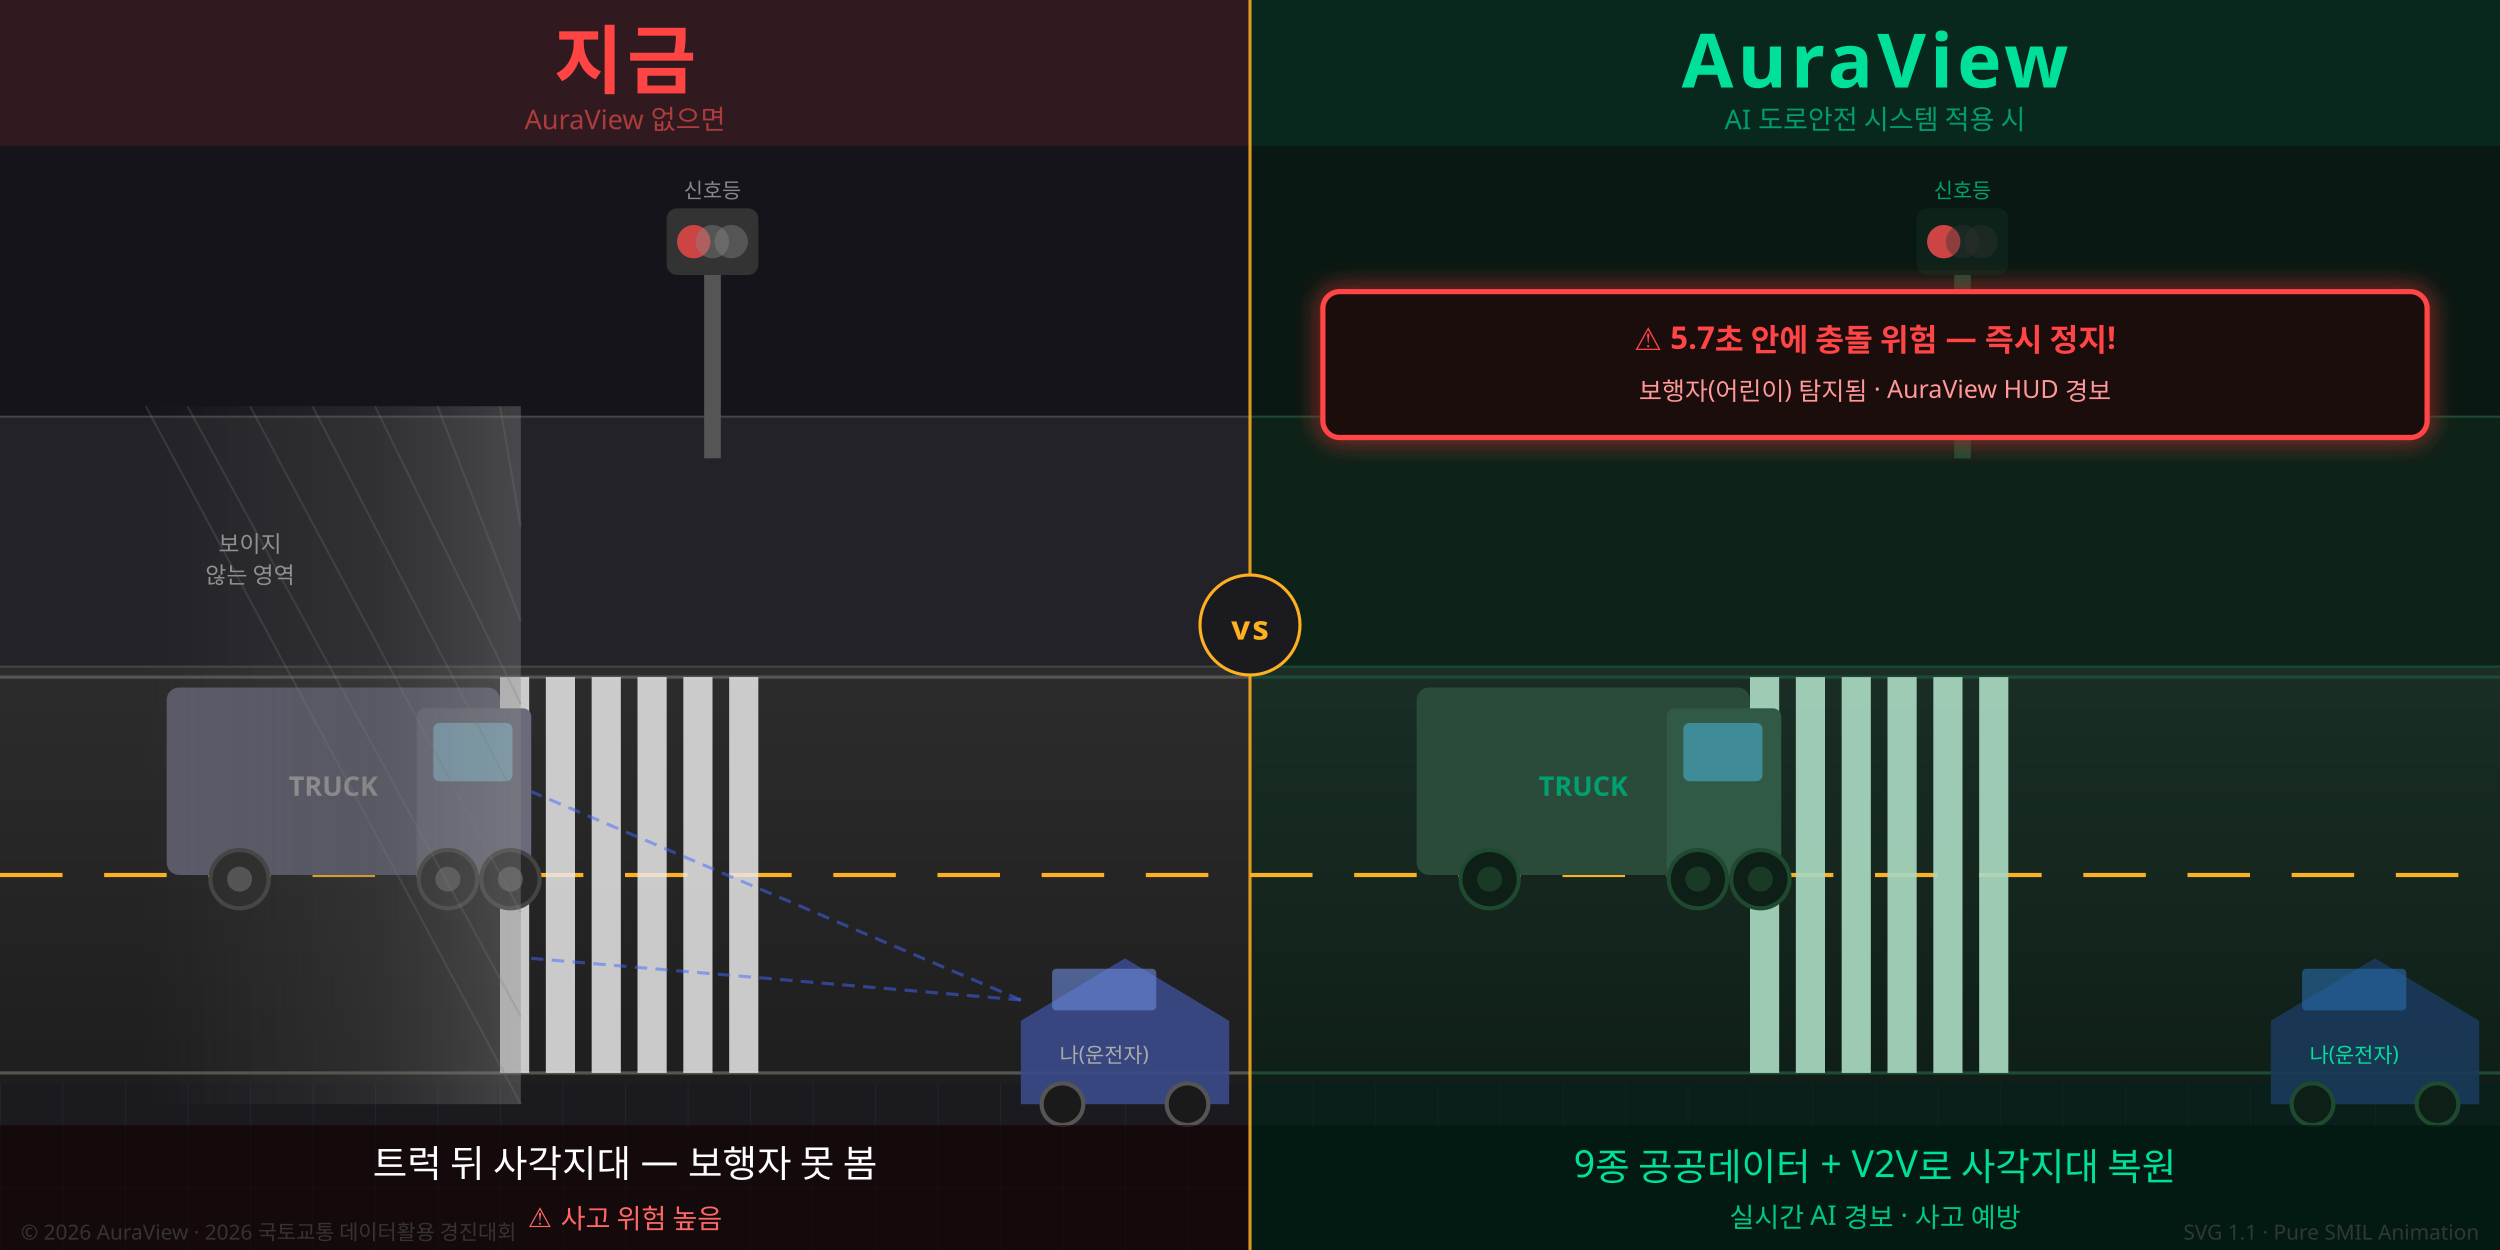
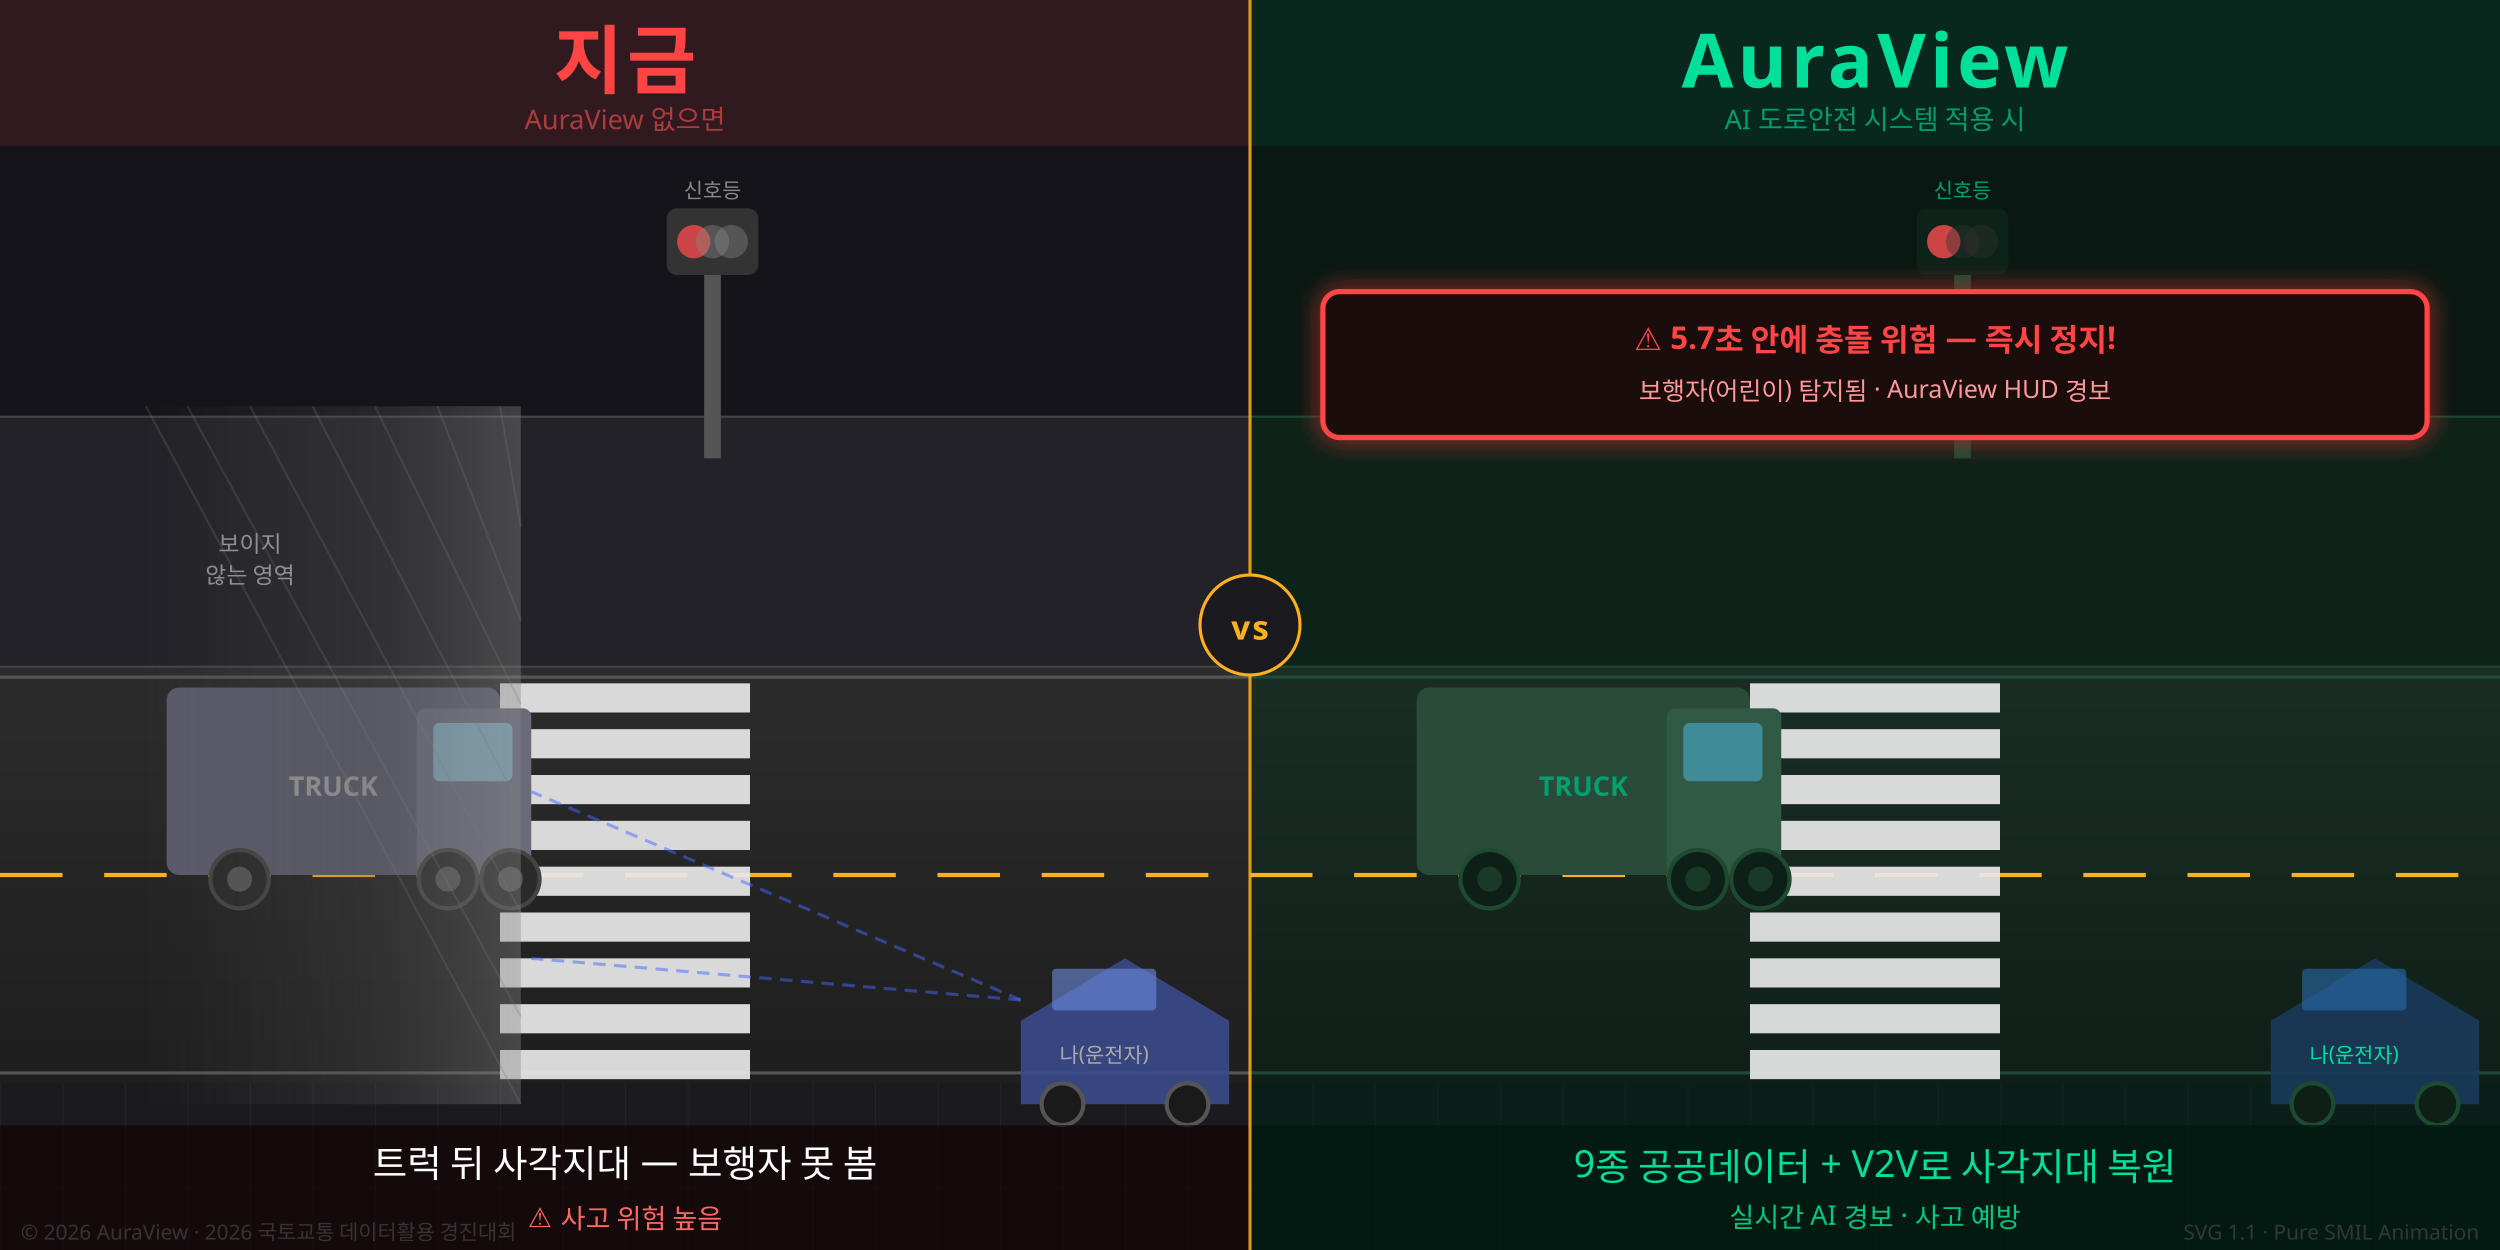
<svg xmlns="http://www.w3.org/2000/svg" viewBox="0 0 1200 600" width="1200" height="600" font-family="'Malgun Gothic','Apple SD Gothic Neo','Noto Sans KR',sans-serif">
  <defs>
    <pattern id="gridL" width="30" height="30" patternUnits="userSpaceOnUse">
      <path d="M30 0L0 0 0 30" fill="none" stroke="#2A2A35" stroke-width="0.5" />
    </pattern>
    <pattern id="gridR" width="30" height="30" patternUnits="userSpaceOnUse">
      <path d="M30 0L0 0 0 30" fill="none" stroke="#0D2D22" stroke-width="0.5" />
    </pattern>
    <linearGradient id="roadL" x1="0" y1="0" x2="0" y2="1">
      <stop offset="0%" stop-color="#2C2C2C" />
      <stop offset="100%" stop-color="#1E1E1E" />
    </linearGradient>
    <linearGradient id="roadR" x1="0" y1="0" x2="0" y2="1">
      <stop offset="0%" stop-color="#1A2E25" />
      <stop offset="100%" stop-color="#0F1F18" />
    </linearGradient>
    <linearGradient id="blindZone" x1="0" y1="0" x2="1" y2="0">
      <stop offset="0%" stop-color="#555555" stop-opacity="0.0" />
      <stop offset="60%" stop-color="#555555" stop-opacity="0.5" />
      <stop offset="100%" stop-color="#888888" stop-opacity="0.7" />
    </linearGradient>
    <filter id="childGlow" x="-50%" y="-50%" width="200%" height="200%">
      <feGaussianBlur in="SourceGraphic" stdDeviation="4" result="blur" />
      <feColorMatrix in="blur" type="matrix" values="1 0 0 0 0  0 0 0 0 0  0 0 0 0 0  0 0 0 1.5 0" result="redGlow" />
      <feMerge>
        <feMergeNode in="redGlow" />
        <feMergeNode in="SourceGraphic" />
      </feMerge>
    </filter>
    <filter id="alertGlow" x="-20%" y="-20%" width="140%" height="140%">
      <feGaussianBlur in="SourceGraphic" stdDeviation="6" result="blur" />
      <feMerge>
        <feMergeNode in="blur" />
        <feMergeNode in="SourceGraphic" />
      </feMerge>
    </filter>
    <clipPath id="clipL">
      <rect x="0" y="0" width="600" height="600" />
    </clipPath>
    <clipPath id="clipR">
      <rect x="600" y="0" width="600" height="600" />
    </clipPath>
    <marker id="arrowTeal" markerWidth="8" markerHeight="8" refX="4" refY="3" orient="auto">
      <path d="M0 0 L8 3 L0 6 Z" fill="#00E09A" />
    </marker>
  </defs>
  <g clip-path="url(#clipL)">
    <rect x="0" y="0" width="600" height="600" fill="#1A1A1F" />
    <rect x="0" y="0" width="600" height="600" fill="url(#gridL)" />
    <rect x="0" y="0" width="600" height="220" fill="#14141A" />
    <rect x="0" y="320" width="600" height="200" fill="url(#roadL)" />
    <line x1="0" y1="420" x2="600" y2="420" stroke="#FFB020" stroke-width="2" stroke-dasharray="30,20" />
    <line x1="0" y1="325" x2="600" y2="325" stroke="#555" stroke-width="1.5" />
    <line x1="0" y1="515" x2="600" y2="515" stroke="#555" stroke-width="1.5" />
    <rect x="0" y="200" width="600" height="120" fill="#222228" />
    <line x1="0" y1="200" x2="600" y2="200" stroke="#444" stroke-width="1" />
    <line x1="0" y1="320" x2="600" y2="320" stroke="#444" stroke-width="1" />
-     <g fill="#E8E8E8" opacity="0.85">
-       <rect x="240" y="325" width="14" height="190" />
-       <rect x="262" y="325" width="14" height="190" />
-       <rect x="284" y="325" width="14" height="190" />
-       <rect x="306" y="325" width="14" height="190" />
-       <rect x="328" y="325" width="14" height="190" />
-       <rect x="350" y="325" width="14" height="190" />
+     <g fill="#E8E8E8" opacity="0.92">
+       <rect x="240" y="328" width="120" height="14" />
+       <rect x="240" y="350" width="120" height="14" />
+       <rect x="240" y="372" width="120" height="14" />
+       <rect x="240" y="394" width="120" height="14" />
+       <rect x="240" y="416" width="120" height="14" />
+       <rect x="240" y="438" width="120" height="14" />
+       <rect x="240" y="460" width="120" height="14" />
+       <rect x="240" y="482" width="120" height="14" />
+       <rect x="240" y="504" width="120" height="14" />
    </g>
    <rect x="338" y="130" width="8" height="90" fill="#555" />
    <rect x="320" y="100" width="44" height="32" rx="5" fill="#333" />
    <circle cx="333" cy="116" r="8" fill="#CC4444" />
    <circle cx="342" cy="116" r="8" fill="#888" opacity="0.4" />
    <circle cx="351" cy="116" r="8" fill="#888" opacity="0.4" />
    <text x="342" y="95" text-anchor="middle" font-size="10" fill="#888">신호등</text>
    <g id="truckL">
      <rect x="80" y="330" width="160" height="90" rx="6" fill="#5A5A6A" />
      <rect x="200" y="340" width="55" height="80" rx="4" fill="#6A6A7A" />
      <rect x="208" y="347" width="38" height="28" rx="3" fill="#8ACDDF" opacity="0.6" />
      <circle cx="115" cy="422" r="14" fill="#2A2A2A" stroke="#444" stroke-width="2" />
      <circle cx="115" cy="422" r="6" fill="#555" />
      <circle cx="215" cy="422" r="14" fill="#2A2A2A" stroke="#444" stroke-width="2" />
      <circle cx="215" cy="422" r="6" fill="#555" />
      <circle cx="245" cy="422" r="14" fill="#2A2A2A" stroke="#444" stroke-width="2" />
      <circle cx="245" cy="422" r="6" fill="#555" />
      <text x="160" y="382" text-anchor="middle" font-size="13" fill="#999" font-weight="bold">TRUCK</text>
      <animateTransform attributeName="transform" type="translate" values="-60,0; 60,0; -60,0" dur="4s" repeatCount="indefinite" calcMode="spline" keySplines="0.45 0.05 0.55 0.95; 0.45 0.05 0.55 0.95" />
    </g>
    <g clip-path="url(#clipL)">
      <rect x="70" y="195" width="180" height="335" fill="url(#blindZone)" opacity="0.55" />
      <text x="120" y="265" text-anchor="middle" font-size="11" fill="#AAAAAA" opacity="0.8">보이지</text>
      <text x="120" y="280" text-anchor="middle" font-size="11" fill="#AAAAAA" opacity="0.8">않는 영역</text>
      <g stroke="#777" stroke-width="1" opacity="0.25">
        <line x1="70" y1="195" x2="250" y2="530" />
        <line x1="90" y1="195" x2="250" y2="488" />
        <line x1="120" y1="195" x2="250" y2="438" />
        <line x1="150" y1="195" x2="250" y2="388" />
        <line x1="180" y1="195" x2="250" y2="338" />
        <line x1="210" y1="195" x2="250" y2="298" />
        <line x1="240" y1="195" x2="250" y2="253" />
      </g>
    </g>
    <g id="childL" opacity="0.0">
      <circle cx="130" cy="455" r="12" fill="#666" opacity="0.6" />
      <rect x="122" y="467" width="16" height="22" rx="3" fill="#555" opacity="0.6" />
      <rect x="122" y="488" width="6" height="16" rx="2" fill="#555" opacity="0.6" />
      <rect x="132" y="488" width="6" height="16" rx="2" fill="#555" opacity="0.6" />
      <rect x="112" y="468" width="10" height="5" rx="2" fill="#555" opacity="0.6" />
      <rect x="138" y="468" width="10" height="5" rx="2" fill="#555" opacity="0.6" />
      <animate attributeName="opacity" values="0;0;0.4;0.4;0" dur="4s" repeatCount="indefinite" keyTimes="0;0.35;0.55;0.75;1" />
    </g>
    <g>
      <polygon points="490,490 540,460 590,490 590,530 490,530" fill="#3A4A8A" opacity="0.9" />
      <rect x="505" y="465" width="50" height="20" rx="2" fill="#6A8ADA" opacity="0.6" />
      <circle cx="510" cy="530" r="10" fill="#1A1A1A" stroke="#555" stroke-width="2" />
      <circle cx="570" cy="530" r="10" fill="#1A1A1A" stroke="#555" stroke-width="2" />
      <text x="530" y="510" text-anchor="middle" font-size="10" fill="#AAA">나(운전자)</text>
      <line x1="490" y1="480" x2="255" y2="380" stroke="#4466FF" stroke-width="1.5" stroke-dasharray="6,4" opacity="0.5" />
      <line x1="490" y1="480" x2="255" y2="460" stroke="#4466FF" stroke-width="1.5" stroke-dasharray="6,4" opacity="0.5" />
    </g>
    <rect x="0" y="0" width="600" height="70" fill="#FF4444" opacity="0.12" />
    <text x="300" y="42" text-anchor="middle" font-size="36" font-weight="bold" fill="#FF4444" letter-spacing="2">지금</text>
    <text x="300" y="62" text-anchor="middle" font-size="13" fill="#CC4444" opacity="0.8">
      AuraView 없으면
    </text>
    <rect x="0" y="540" width="600" height="60" fill="#110000" opacity="0.6" />
    <text x="300" y="565" text-anchor="middle" font-size="18" fill="#FFFFFF">
      트럭 뒤 사각지대 — 보행자 못 봄
    </text>
    <text x="300" y="589" text-anchor="middle" font-size="13" fill="#FF6666">
      ⚠ 사고 위험 높음
    </text>
  </g>
  <g clip-path="url(#clipR)">
    <rect x="600" y="0" width="600" height="600" fill="#0B1F1A" />
    <rect x="600" y="0" width="600" height="600" fill="url(#gridR)" />
    <rect x="600" y="0" width="600" height="220" fill="#091812" />
    <rect x="600" y="320" width="600" height="200" fill="url(#roadR)" />
    <line x1="600" y1="420" x2="1200" y2="420" stroke="#FFB020" stroke-width="2" stroke-dasharray="30,20" />
    <line x1="600" y1="325" x2="1200" y2="325" stroke="#1E4A38" stroke-width="1.5" />
    <line x1="600" y1="515" x2="1200" y2="515" stroke="#1E4A38" stroke-width="1.5" />
    <rect x="600" y="200" width="600" height="120" fill="#0D2218" />
    <line x1="600" y1="200" x2="1200" y2="200" stroke="#1A4A30" stroke-width="1" />
    <line x1="600" y1="320" x2="1200" y2="320" stroke="#1A4A30" stroke-width="1" />
-     <g fill="#A8D8C0" opacity="0.92">
-       <rect x="840" y="325" width="14" height="190" />
-       <rect x="862" y="325" width="14" height="190" />
-       <rect x="884" y="325" width="14" height="190" />
-       <rect x="906" y="325" width="14" height="190" />
-       <rect x="928" y="325" width="14" height="190" />
-       <rect x="950" y="325" width="14" height="190" />
+     <g fill="#E8E8E8" opacity="0.92">
+       <rect x="840" y="328" width="120" height="14" />
+       <rect x="840" y="350" width="120" height="14" />
+       <rect x="840" y="372" width="120" height="14" />
+       <rect x="840" y="394" width="120" height="14" />
+       <rect x="840" y="416" width="120" height="14" />
+       <rect x="840" y="438" width="120" height="14" />
+       <rect x="840" y="460" width="120" height="14" />
+       <rect x="840" y="482" width="120" height="14" />
+       <rect x="840" y="504" width="120" height="14" />
    </g>
    <rect x="938" y="130" width="8" height="90" fill="#1A4A30" />
    <rect x="920" y="100" width="44" height="32" rx="5" fill="#0D2218" />
    <circle cx="933" cy="116" r="8" fill="#CC4444" />
    <circle cx="942" cy="116" r="8" fill="#333" opacity="0.4" />
    <circle cx="951" cy="116" r="8" fill="#333" opacity="0.4" />
    <text x="942" y="95" text-anchor="middle" font-size="10" fill="#00A070">신호등</text>
    <g id="truckR">
      <rect x="680" y="330" width="160" height="90" rx="6" fill="#2A4A3A" />
      <rect x="800" y="340" width="55" height="80" rx="4" fill="#305A45" />
      <rect x="808" y="347" width="38" height="28" rx="3" fill="#4AADCF" opacity="0.6" />
      <circle cx="715" cy="422" r="14" fill="#0D1F16" stroke="#1E4A30" stroke-width="2" />
      <circle cx="715" cy="422" r="6" fill="#1A3A28" />
      <circle cx="815" cy="422" r="14" fill="#0D1F16" stroke="#1E4A30" stroke-width="2" />
      <circle cx="815" cy="422" r="6" fill="#1A3A28" />
      <circle cx="845" cy="422" r="14" fill="#0D1F16" stroke="#1E4A30" stroke-width="2" />
      <circle cx="845" cy="422" r="6" fill="#1A3A28" />
      <text x="760" y="382" text-anchor="middle" font-size="13" fill="#00A070" font-weight="bold">TRUCK</text>
      <animateTransform attributeName="transform" type="translate" values="-60,0; 60,0; -60,0" dur="4s" repeatCount="indefinite" calcMode="spline" keySplines="0.45 0.05 0.55 0.95; 0.45 0.05 0.55 0.95" />
    </g>
    <g id="v2vLines" opacity="0">
      <line x1="855" y1="375" x2="730" y2="455" stroke="#00E09A" stroke-width="1.5" stroke-dasharray="5,4" marker-end="url(#arrowTeal)" />
      <line x1="1080" y1="490" x2="745" y2="455" stroke="#00E09A" stroke-width="1.5" stroke-dasharray="5,4" marker-end="url(#arrowTeal)" />
      <text x="870" y="415" font-size="10" fill="#00E09A" opacity="0.9">V2V 신호</text>
      <animate attributeName="opacity" values="0;0;1;1;0" dur="4s" repeatCount="indefinite" keyTimes="0;0.35;0.55;0.75;1" />
    </g>
    <g id="childR" filter="url(#childGlow)" opacity="0">
      <rect x="716" y="440" width="52" height="72" rx="4" fill="none" stroke="#FF4444" stroke-width="2.5" stroke-dasharray="6,3" />
      <circle cx="730" cy="455" r="12" fill="#FF6644" />
      <rect x="722" y="467" width="16" height="22" rx="3" fill="#FF5533" />
      <rect x="722" y="488" width="6" height="16" rx="2" fill="#FF5533" />
      <rect x="732" y="488" width="6" height="16" rx="2" fill="#FF5533" />
      <rect x="712" y="468" width="10" height="5" rx="2" fill="#FF5533" />
      <rect x="738" y="468" width="10" height="5" rx="2" fill="#FF5533" />
      <animate attributeName="opacity" values="0;0;1;1;0" dur="4s" repeatCount="indefinite" keyTimes="0;0.35;0.55;0.75;1" />
    </g>
    <g>
      <polygon points="1090,490 1140,460 1190,490 1190,530 1090,530" fill="#1A3A5A" opacity="0.9" />
      <rect x="1105" y="465" width="50" height="20" rx="2" fill="#2A6AAA" opacity="0.6" />
      <circle cx="1110" cy="530" r="10" fill="#0D1F16" stroke="#1E4A30" stroke-width="2" />
      <circle cx="1170" cy="530" r="10" fill="#0D1F16" stroke="#1E4A30" stroke-width="2" />
      <text x="1130" y="510" text-anchor="middle" font-size="10" fill="#00E09A">나(운전자)</text>
    </g>
    <g id="hudAlert" filter="url(#alertGlow)">
      <rect x="635" y="140" width="530" height="70" rx="8" fill="#1A0A0A" stroke="#FF4444" stroke-width="2.5" />
      <text x="900" y="168" text-anchor="middle" font-size="15" fill="#FF4444" font-weight="bold">
        ⚠ 5.7초 안에 충돌 위험 — 즉시 정지!
      </text>
      <text x="900" y="192" text-anchor="middle" font-size="12" fill="#FF9999">
        보행자(어린이) 탐지됨 · AuraView HUD 경보
      </text>
      <animate attributeName="opacity" values="0;0;1;0.2;1;0.2;1;0" dur="4s" repeatCount="indefinite" keyTimes="0;0.35;0.50;0.58;0.65;0.73;0.80;1" />
    </g>
    <g id="dataBadge" opacity="0">
      <rect x="635" y="225" width="250" height="26" rx="4" fill="#003322" stroke="#00604A" stroke-width="1" />
      <text x="760" y="242" text-anchor="middle" font-size="11" fill="#00E09A">
        CCTV · V2V · 교통신호 · 보행자센서 ···
      </text>
      <animate attributeName="opacity" values="0;0;0.9;0.9;0" dur="4s" repeatCount="indefinite" keyTimes="0;0.35;0.55;0.75;1" />
    </g>
    <rect x="600" y="0" width="600" height="70" fill="#00E09A" opacity="0.08" />
    <text x="900" y="42" text-anchor="middle" font-size="36" font-weight="bold" fill="#00E09A" letter-spacing="2">AuraView</text>
    <text x="900" y="62" text-anchor="middle" font-size="13" fill="#00A878" opacity="0.9">
      AI 도로안전 시스템 적용 시
    </text>
    <rect x="600" y="540" width="600" height="60" fill="#001810" opacity="0.7" />
    <text x="900" y="565" text-anchor="middle" font-size="18" fill="#00E09A">
      9종 공공데이터 + V2V로 사각지대 복원
    </text>
    <text x="900" y="589" text-anchor="middle" font-size="13" fill="#00C880">
      실시간 AI 경보 · 사고 예방
    </text>
  </g>
  <line x1="600" y1="0" x2="600" y2="600" stroke="#FFB020" stroke-width="1.5" opacity="0.85" />
  <circle cx="600" cy="300" r="24" fill="#1A1A1F" stroke="#FFB020" stroke-width="1.5" />
  <text x="600" y="307" text-anchor="middle" font-size="16" font-weight="bold" fill="#FFB020" letter-spacing="1">vs</text>
  <text x="10" y="595" font-size="10" fill="#444" opacity="0.7">
    © 2026 AuraView · 2026 국토교통 데이터활용 경진대회
  </text>
  <text x="1190" y="595" text-anchor="end" font-size="10" fill="#444" opacity="0.7">
    SVG 1.1 · Pure SMIL Animation
  </text>
</svg>
